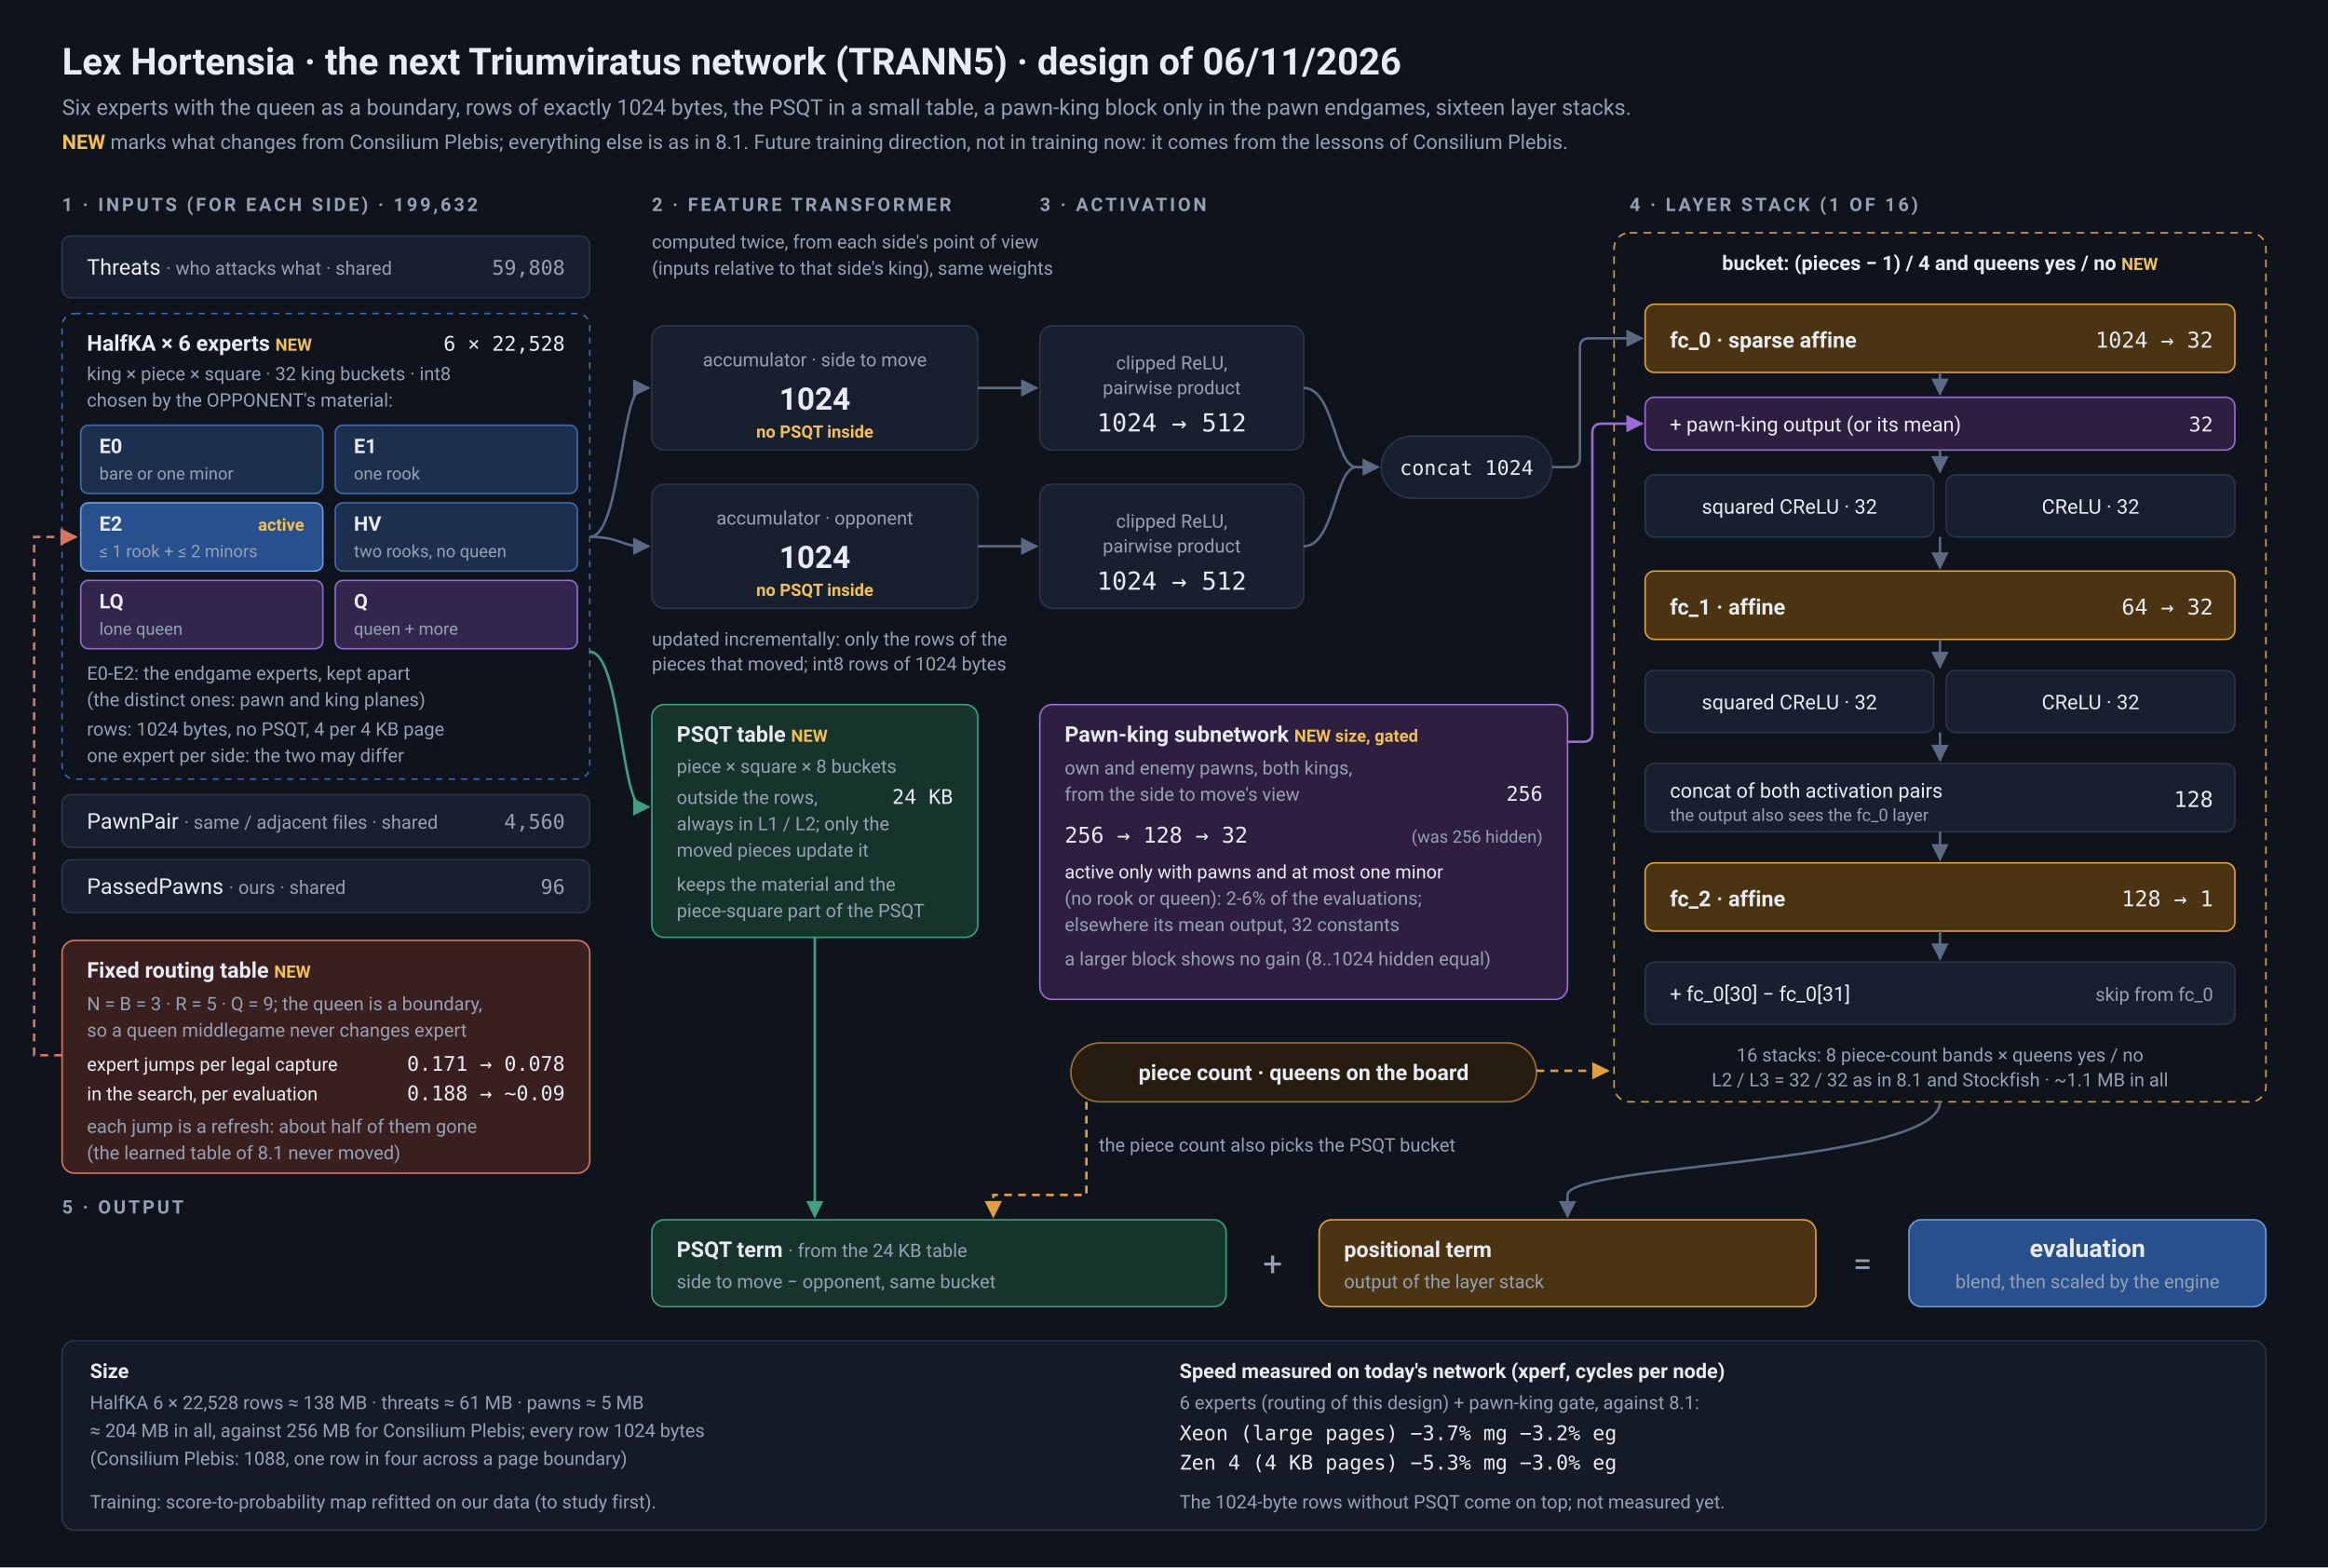
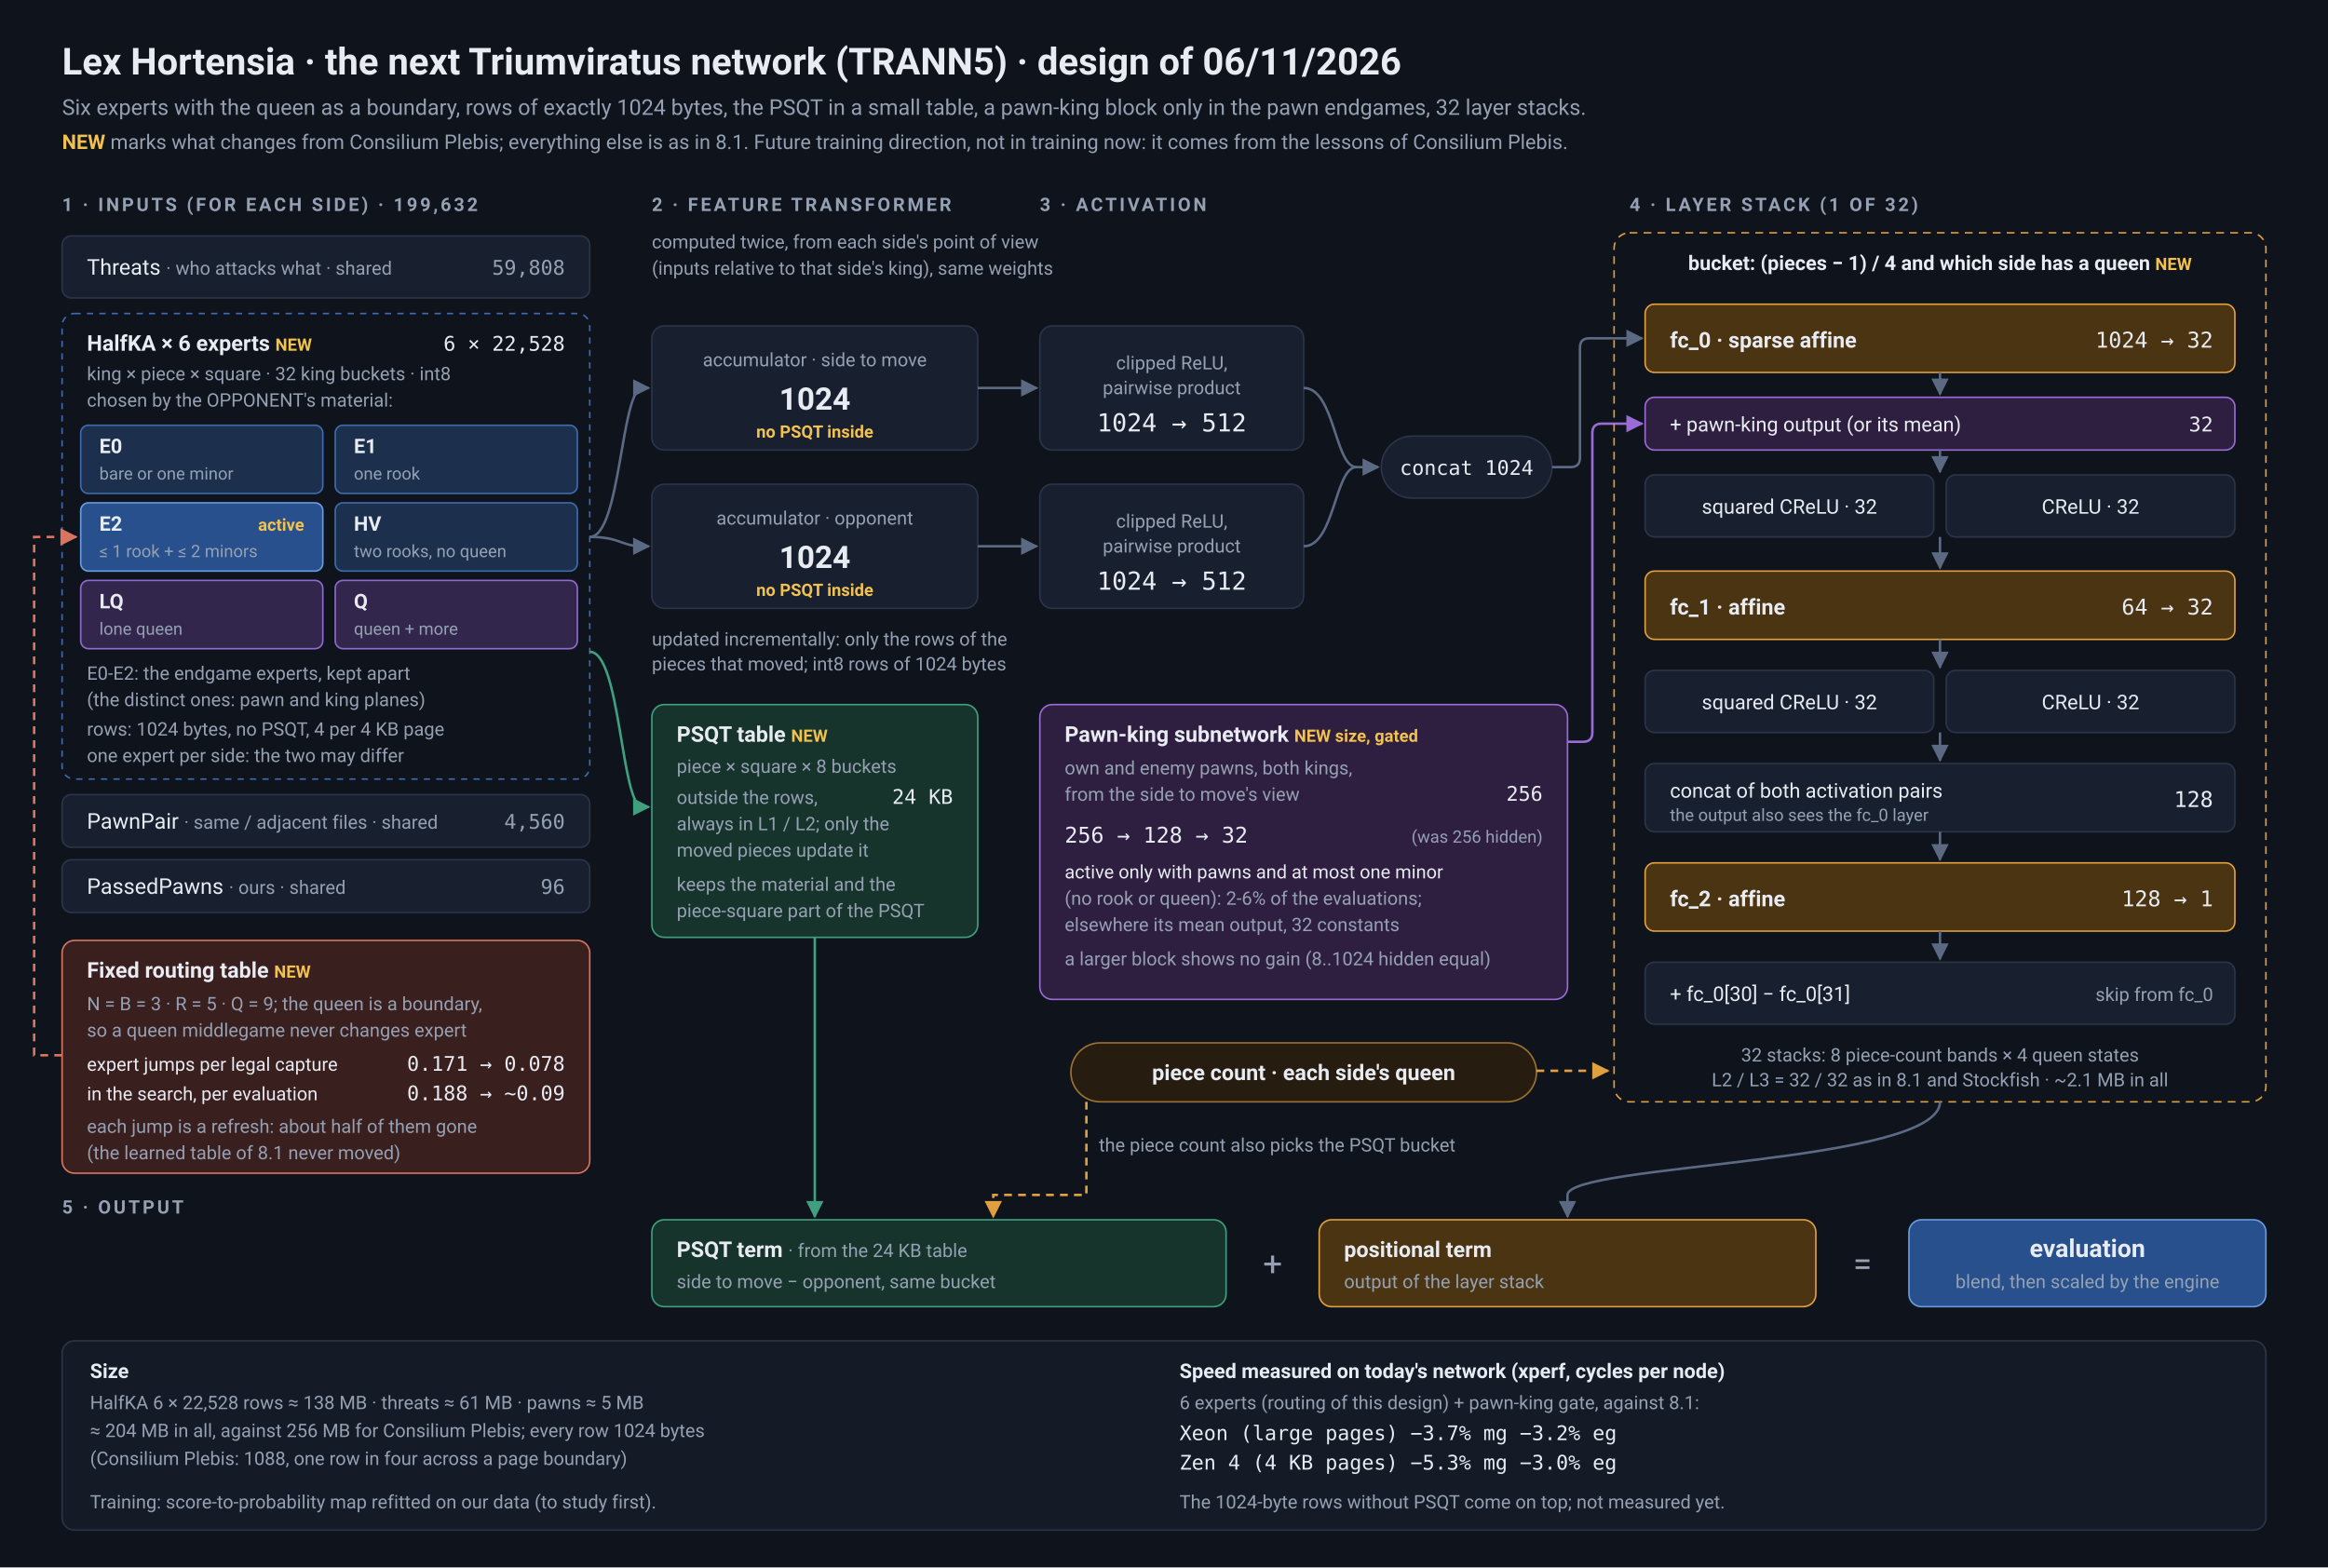
- <svg xmlns="http://www.w3.org/2000/svg" viewBox="0 0 1500 1010" width="1500" height="1010" font-family="'Segoe UI', Roboto, Helvetica, Arial, sans-serif" role="img" aria-label="Design of the next Triumviratus network (06/11/2026): shared threat, pawn-pair and passed-pawn inputs and an int8 HalfKA block split into six experts chosen per side by the opponent's material with the queen as a boundary; two 1024 accumulators with 1024-byte rows and no PSQT inside them; a 24 KB piece-square table outside the rows; clipped ReLU with pairwise product; a 128-unit pawn-king subnetwork active only in pawn endgames; sixteen layer stacks chosen by piece count and by the queens on the board">
+ <svg xmlns="http://www.w3.org/2000/svg" viewBox="0 0 1500 1010" width="1500" height="1010" font-family="'Segoe UI', Roboto, Helvetica, Arial, sans-serif" role="img" aria-label="Design of the next Triumviratus network (06/11/2026): shared threat, pawn-pair and passed-pawn inputs and an int8 HalfKA block split into six experts chosen per side by the opponent's material with the queen as a boundary; two 1024 accumulators with 1024-byte rows and no PSQT inside them; a 24 KB piece-square table outside the rows; clipped ReLU with pairwise product; a 128-unit pawn-king subnetwork active only in pawn endgames; 32 layer stacks chosen by piece count and by which side has a queen">
  <defs>
    <style>
      text        { fill: #E8ECF2; }
      .dim        { fill: #95A1B3; }
      .new        { fill: #F2C14E; font-weight: 700; }
      .mono       { font-family: 'Cascadia Mono', Consolas, Menlo, monospace; }
      .sec        { font-size: 12px; letter-spacing: .14em; fill: #95A1B3; font-weight: 600; }
      .box        { fill: #182030; stroke: #2B3548; }
      .exp        { fill: #1C2F4D; stroke: #3E6BAF; }
      .exp-on     { fill: #27508C; stroke: #6A9BE0; }
      .exp-q      { fill: #33264D; stroke: #8E6CCF; }
      .tab        { fill: #16342B; stroke: #3FA07F; }
      .pk         { fill: #2E1F40; stroke: #9B6BD6; }
      .stk        { fill: #4A3412; stroke: #E0A040; }
      .stk-soft   { fill: #261C10; stroke: #9C7230; }
      .route      { fill: #3A1F1F; stroke: #D9755F; }
      .arrow      { stroke: #5B6A82; stroke-width: 1.6; fill: none; }
      .arrow-r    { stroke: #D9755F; stroke-width: 1.6; fill: none; stroke-dasharray: 5 4; }
      .arrow-s    { stroke: #E0A040; stroke-width: 1.6; fill: none; stroke-dasharray: 5 4; }
      .arrow-p    { stroke: #9B6BD6; stroke-width: 1.6; fill: none; }
      .arrow-t    { stroke: #3FA07F; stroke-width: 1.6; fill: none; }
    </style>
    <marker id="a" viewBox="0 0 10 10" refX="9" refY="5" markerWidth="7" markerHeight="7" orient="auto-start-reverse">
      <path d="M0,0 L10,5 L0,10 z" fill="#5B6A82" />
    </marker>
    <marker id="r" viewBox="0 0 10 10" refX="9" refY="5" markerWidth="7" markerHeight="7" orient="auto-start-reverse">
      <path d="M0,0 L10,5 L0,10 z" fill="#D9755F" />
    </marker>
    <marker id="s" viewBox="0 0 10 10" refX="9" refY="5" markerWidth="7" markerHeight="7" orient="auto-start-reverse">
      <path d="M0,0 L10,5 L0,10 z" fill="#E0A040" />
    </marker>
    <marker id="p" viewBox="0 0 10 10" refX="9" refY="5" markerWidth="7" markerHeight="7" orient="auto-start-reverse">
      <path d="M0,0 L10,5 L0,10 z" fill="#9B6BD6" />
    </marker>
    <marker id="t" viewBox="0 0 10 10" refX="9" refY="5" markerWidth="7" markerHeight="7" orient="auto-start-reverse">
      <path d="M0,0 L10,5 L0,10 z" fill="#3FA07F" />
    </marker>
  </defs>
  <rect width="1500" height="1010" fill="#0E131C" />
  <text x="40" y="48" font-size="24" font-weight="600">Lex Hortensia · the next Triumviratus network (TRANN5) · design of 06/11/2026</text>
-   <text x="40" y="74" font-size="14" class="dim">Six experts with the queen as a boundary, rows of exactly 1024 bytes, the PSQT in a small table, a pawn-king block only in the pawn endgames, sixteen layer stacks.</text>
+   <text x="40" y="74" font-size="14" class="dim">Six experts with the queen as a boundary, rows of exactly 1024 bytes, the PSQT in a small table, a pawn-king block only in the pawn endgames, 32 layer stacks.</text>
  <text x="40" y="96" font-size="13" class="dim">
    <tspan class="new">NEW</tspan> marks what changes from Consilium Plebis; everything else is as in 8.1. Future training direction, not in training now: it comes from the lessons of Consilium Plebis.</text>
  <text x="40" y="136" class="sec">1 · INPUTS (FOR EACH SIDE) · 199,632</text>
  <rect x="40" y="152" width="340" height="40" rx="6" class="box" />
  <text x="56" y="177" font-size="14">Threats <tspan class="dim" font-size="12">· who attacks what · shared</tspan>
  </text>
  <text x="364" y="177" font-size="13" class="dim mono" text-anchor="end">59,808</text>
  <rect x="40" y="202" width="340" height="300" rx="8" fill="none" stroke="#3E6BAF" stroke-dasharray="4 4" />
  <text x="56" y="226" font-size="14" font-weight="600">HalfKA × 6 experts <tspan class="new" font-size="11">NEW</tspan>
  </text>
  <text x="364" y="226" font-size="13" class="mono" text-anchor="end">6 × 22,528</text>
  <text x="56" y="245" font-size="12" class="dim">king × piece × square · 32 king buckets · int8</text>
  <text x="56" y="262" font-size="12" class="dim">chosen by the OPPONENT's material:</text>
  <rect x="52" y="274" width="156" height="44" rx="5" class="exp" />
  <text x="64" y="292" font-size="13" font-weight="600">E0</text>
  <text x="64" y="309" font-size="11" class="dim">bare or one minor</text>
  <rect x="216" y="274" width="156" height="44" rx="5" class="exp" />
  <text x="228" y="292" font-size="13" font-weight="600">E1</text>
  <text x="228" y="309" font-size="11" class="dim">one rook</text>
  <rect x="52" y="324" width="156" height="44" rx="5" class="exp-on" />
  <text x="64" y="342" font-size="13" font-weight="600">E2</text>
  <text x="196" y="342" font-size="11" class="new" text-anchor="end">active</text>
  <text x="64" y="359" font-size="11" class="dim">≤ 1 rook + ≤ 2 minors</text>
  <rect x="216" y="324" width="156" height="44" rx="5" class="exp" />
  <text x="228" y="342" font-size="13" font-weight="600">HV</text>
  <text x="228" y="359" font-size="11" class="dim">two rooks, no queen</text>
  <rect x="52" y="374" width="156" height="44" rx="5" class="exp-q" />
  <text x="64" y="392" font-size="13" font-weight="600">LQ</text>
  <text x="64" y="409" font-size="11" class="dim">lone queen</text>
  <rect x="216" y="374" width="156" height="44" rx="5" class="exp-q" />
  <text x="228" y="392" font-size="13" font-weight="600">Q</text>
  <text x="228" y="409" font-size="11" class="dim">queen + more</text>
  <text x="56" y="438" font-size="12" class="dim">E0-E2: the endgame experts, kept apart</text>
  <text x="56" y="455" font-size="12" class="dim">(the distinct ones: pawn and king planes)</text>
  <text x="56" y="474" font-size="12" class="dim">rows: 1024 bytes, no PSQT, 4 per 4 KB page</text>
  <text x="56" y="491" font-size="12" class="dim">one expert per side: the two may differ</text>
  <rect x="40" y="512" width="340" height="34" rx="6" class="box" />
  <text x="56" y="534" font-size="14">PawnPair <tspan class="dim" font-size="12">· same / adjacent files · shared</tspan>
  </text>
  <text x="364" y="534" font-size="13" class="dim mono" text-anchor="end">4,560</text>
  <rect x="40" y="554" width="340" height="34" rx="6" class="box" />
  <text x="56" y="576" font-size="14">PassedPawns <tspan class="dim" font-size="12">· ours · shared</tspan>
  </text>
  <text x="364" y="576" font-size="13" class="dim mono" text-anchor="end">96</text>
  <rect x="40" y="606" width="340" height="150" rx="8" class="route" />
  <text x="56" y="630" font-size="14" font-weight="600" fill="#F0A08C">Fixed routing table <tspan class="new" font-size="11">NEW</tspan>
  </text>
  <text x="56" y="651" font-size="12" class="dim">N = B = 3 · R = 5 · Q = 9; the queen is a boundary,</text>
  <text x="56" y="668" font-size="12" class="dim">so a queen middlegame never changes expert</text>
  <text x="56" y="690" font-size="12">expert jumps per legal capture</text>
  <text x="364" y="690" font-size="13" class="mono" text-anchor="end">0.171 → 0.078</text>
  <text x="56" y="709" font-size="12">in the search, per evaluation</text>
  <text x="364" y="709" font-size="13" class="mono" text-anchor="end">0.188 → ~0.09</text>
  <text x="56" y="730" font-size="12" class="dim">each jump is a refresh: about half of them gone</text>
  <text x="56" y="747" font-size="12" class="dim">(the learned table of 8.1 never moved)</text>
  <path d="M40,680 L22,680 L22,346 L49,346" class="arrow-r" marker-end="url(#r)" />
  <text x="420" y="136" class="sec">2 · FEATURE TRANSFORMER</text>
  <text x="420" y="160" font-size="12" class="dim">computed twice, from each side's point of view</text>
  <text x="420" y="177" font-size="12" class="dim">(inputs relative to that side's king), same weights</text>
  <path d="M380,346 C400,346 400,250 414,250 L418,250" class="arrow" marker-end="url(#a)" />
  <path d="M380,346 C400,346 400,352 414,352 L418,352" class="arrow" marker-end="url(#a)" />
  <rect x="420" y="210" width="210" height="80" rx="8" class="box" />
  <text x="525" y="236" font-size="12" class="dim" text-anchor="middle">accumulator · side to move</text>
  <text x="525" y="264" font-size="20" font-weight="600" text-anchor="middle">1024</text>
  <text x="525" y="282" font-size="11" class="new" text-anchor="middle">no PSQT inside</text>
  <rect x="420" y="312" width="210" height="80" rx="8" class="box" />
  <text x="525" y="338" font-size="12" class="dim" text-anchor="middle">accumulator · opponent</text>
  <text x="525" y="366" font-size="20" font-weight="600" text-anchor="middle">1024</text>
  <text x="525" y="384" font-size="11" class="new" text-anchor="middle">no PSQT inside</text>
  <text x="420" y="416" font-size="12" class="dim">updated incrementally: only the rows of the</text>
  <text x="420" y="432" font-size="12" class="dim">pieces that moved; int8 rows of 1024 bytes</text>
  <rect x="420" y="454" width="210" height="150" rx="8" class="tab" />
  <text x="436" y="478" font-size="14" font-weight="600" fill="#7FD9B6">PSQT table <tspan class="new" font-size="11">NEW</tspan>
  </text>
  <text x="436" y="498" font-size="12" class="dim">piece × square × 8 buckets</text>
  <text x="614" y="518" font-size="13" class="mono" text-anchor="end">24 KB</text>
  <text x="436" y="518" font-size="12" class="dim">outside the rows,</text>
  <text x="436" y="535" font-size="12" class="dim">always in L1 / L2; only the</text>
  <text x="436" y="552" font-size="12" class="dim">moved pieces update it</text>
  <text x="436" y="574" font-size="12" class="dim">keeps the material and the</text>
  <text x="436" y="591" font-size="12" class="dim">piece-square part of the PSQT</text>
  <path d="M380,420 C400,420 400,520 414,520 L418,520" class="arrow-t" marker-end="url(#t)" />
  <text x="670" y="136" class="sec">3 · ACTIVATION</text>
  <path d="M630,250 L668,250" class="arrow" marker-end="url(#a)" />
  <path d="M630,352 L668,352" class="arrow" marker-end="url(#a)" />
  <rect x="670" y="210" width="170" height="80" rx="8" class="box" />
  <text x="755" y="238" font-size="12" class="dim" text-anchor="middle">clipped ReLU,</text>
  <text x="755" y="254" font-size="12" class="dim" text-anchor="middle">pairwise product</text>
  <text x="755" y="278" font-size="16" class="mono" text-anchor="middle">1024 → 512</text>
  <rect x="670" y="312" width="170" height="80" rx="8" class="box" />
  <text x="755" y="340" font-size="12" class="dim" text-anchor="middle">clipped ReLU,</text>
  <text x="755" y="356" font-size="12" class="dim" text-anchor="middle">pairwise product</text>
  <text x="755" y="380" font-size="16" class="mono" text-anchor="middle">1024 → 512</text>
  <path d="M840,250 C860,250 860,301 874,301" class="arrow" />
  <path d="M840,352 C860,352 860,301 874,301 L888,301" class="arrow" marker-end="url(#a)" />
  <rect x="890" y="281" width="110" height="40" rx="20" class="box" />
  <text x="945" y="306" font-size="13" class="mono" text-anchor="middle">concat 1024</text>
  <path d="M1000,301 L1012,301 Q1018,301 1018,295 L1018,224 Q1018,218 1024,218 L1058,218" class="arrow" marker-end="url(#a)" />
  <rect x="670" y="454" width="340" height="190" rx="8" class="pk" />
  <text x="686" y="478" font-size="14" font-weight="600" fill="#C9A6F2">Pawn-king subnetwork <tspan class="new" font-size="11">NEW size, gated</tspan>
  </text>
  <text x="686" y="499" font-size="12" class="dim">own and enemy pawns, both kings,</text>
  <text x="686" y="516" font-size="12" class="dim">from the side to move's view</text>
  <text x="994" y="516" font-size="13" class="mono" text-anchor="end">256</text>
  <text x="686" y="543" font-size="14" class="mono">256 → 128 → 32</text>
  <text x="994" y="543" font-size="11" class="dim" text-anchor="end">(was 256 hidden)</text>
  <text x="686" y="566" font-size="12">active only with pawns and at most one minor</text>
  <text x="686" y="583" font-size="12" class="dim">(no rook or queen): 2-6% of the evaluations;</text>
  <text x="686" y="600" font-size="12" class="dim">elsewhere its mean output, 32 constants</text>
  <text x="686" y="622" font-size="12" class="dim">a larger block shows no gain (8..1024 hidden equal)</text>
  <path d="M1010,478 L1020,478 Q1026,478 1026,472 L1026,279 Q1026,273 1032,273 L1058,273" class="arrow-p" marker-end="url(#p)" />
-   <text x="1050" y="136" class="sec">4 · LAYER STACK (1 OF 16)</text>
+   <text x="1050" y="136" class="sec">4 · LAYER STACK (1 OF 32)</text>
  <rect x="1040" y="150" width="420" height="560" rx="10" fill="none" stroke="#E0A040" stroke-dasharray="5 4" />
-   <text x="1250" y="174" font-size="13" fill="#F2C987" font-weight="600" text-anchor="middle">bucket: (pieces − 1) / 4 and queens yes / no <tspan class="new" font-size="11">NEW</tspan>
+   <text x="1250" y="174" font-size="13" fill="#F2C987" font-weight="600" text-anchor="middle">bucket: (pieces − 1) / 4 and which side has a queen <tspan class="new" font-size="11">NEW</tspan>
  </text>
  <rect x="1060" y="196" width="380" height="44" rx="6" class="stk" />
  <text x="1076" y="224" font-size="14" font-weight="600">fc_0 · sparse affine</text>
  <text x="1426" y="224" font-size="14" class="mono" text-anchor="end">1024 → 32</text>
  <path d="M1250,240 L1250,254" class="arrow" marker-end="url(#a)" />
  <rect x="1060" y="256" width="380" height="34" rx="6" class="pk" />
  <text x="1076" y="278" font-size="13">+ pawn-king output (or its mean)</text>
  <text x="1426" y="278" font-size="13" class="mono" text-anchor="end">32</text>
  <path d="M1250,290 L1250,304" class="arrow" marker-end="url(#a)" />
  <rect x="1060" y="306" width="186" height="40" rx="6" class="box" />
  <text x="1153" y="331" font-size="13" text-anchor="middle">squared CReLU · 32</text>
  <rect x="1254" y="306" width="186" height="40" rx="6" class="box" />
  <text x="1347" y="331" font-size="13" text-anchor="middle">CReLU · 32</text>
  <path d="M1250,346 L1250,366" class="arrow" marker-end="url(#a)" />
  <rect x="1060" y="368" width="380" height="44" rx="6" class="stk" />
  <text x="1076" y="396" font-size="14" font-weight="600">fc_1 · affine</text>
  <text x="1426" y="396" font-size="14" class="mono" text-anchor="end">64 → 32</text>
  <path d="M1250,412 L1250,430" class="arrow" marker-end="url(#a)" />
  <rect x="1060" y="432" width="186" height="40" rx="6" class="box" />
  <text x="1153" y="457" font-size="13" text-anchor="middle">squared CReLU · 32</text>
  <rect x="1254" y="432" width="186" height="40" rx="6" class="box" />
  <text x="1347" y="457" font-size="13" text-anchor="middle">CReLU · 32</text>
  <path d="M1250,472 L1250,490" class="arrow" marker-end="url(#a)" />
  <rect x="1060" y="492" width="380" height="44" rx="6" class="box" />
  <text x="1076" y="514" font-size="13">concat of both activation pairs</text>
  <text x="1076" y="529" font-size="11" class="dim">the output also sees the fc_0 layer</text>
  <text x="1426" y="520" font-size="14" class="mono" text-anchor="end">128</text>
  <path d="M1250,536 L1250,554" class="arrow" marker-end="url(#a)" />
  <rect x="1060" y="556" width="380" height="44" rx="6" class="stk" />
  <text x="1076" y="584" font-size="14" font-weight="600">fc_2 · affine</text>
  <text x="1426" y="584" font-size="14" class="mono" text-anchor="end">128 → 1</text>
  <path d="M1250,600 L1250,618" class="arrow" marker-end="url(#a)" />
  <rect x="1060" y="620" width="380" height="40" rx="6" class="box" />
  <text x="1076" y="645" font-size="13">+ fc_0[30] − fc_0[31]</text>
  <text x="1426" y="645" font-size="12" class="dim" text-anchor="end">skip from fc_0</text>
-   <text x="1250" y="684" font-size="12" class="dim" text-anchor="middle">16 stacks: 8 piece-count bands × queens yes / no</text>
-   <text x="1250" y="700" font-size="12" class="dim" text-anchor="middle">L2 / L3 = 32 / 32 as in 8.1 and Stockfish · ~1.1 MB in all</text>
+   <text x="1250" y="684" font-size="12" class="dim" text-anchor="middle">32 stacks: 8 piece-count bands × 4 queen states</text>
+   <text x="1250" y="700" font-size="12" class="dim" text-anchor="middle">L2 / L3 = 32 / 32 as in 8.1 and Stockfish · ~2.1 MB in all</text>
  <rect x="690" y="672" width="300" height="38" rx="19" class="stk-soft" />
-   <text x="840" y="696" font-size="14" fill="#F2C987" font-weight="600" text-anchor="middle">piece count · queens on the board</text>
+   <text x="840" y="696" font-size="14" fill="#F2C987" font-weight="600" text-anchor="middle">piece count · each side's queen</text>
  <path d="M990,690 L1036,690" class="arrow-s" marker-end="url(#s)" />
  <path d="M700,710 L700,770 L640,770 L640,784" class="arrow-s" marker-end="url(#s)" />
  <text x="708" y="742" font-size="12" class="dim">the piece count also picks the PSQT bucket</text>
  <text x="40" y="782" class="sec">5 · OUTPUT</text>
  <rect x="420" y="786" width="370" height="56" rx="8" class="tab" />
  <text x="436" y="810" font-size="14" font-weight="600">PSQT term <tspan class="dim" font-weight="400" font-size="12">· from the 24 KB table</tspan>
  </text>
  <text x="436" y="830" font-size="12" class="dim">side to move − opponent, same bucket</text>
  <path d="M525,604 L525,784" class="arrow-t" marker-end="url(#t)" />
  <text x="820" y="822" font-size="22" class="dim" text-anchor="middle">+</text>
  <rect x="850" y="786" width="320" height="56" rx="8" class="stk" />
  <text x="866" y="810" font-size="14" font-weight="600">positional term</text>
  <text x="866" y="830" font-size="12" class="dim">output of the layer stack</text>
  <path d="M1250,710 C1250,750 1010,750 1010,770 L1010,784" class="arrow" marker-end="url(#a)" />
  <text x="1200" y="822" font-size="22" class="dim" text-anchor="middle">=</text>
  <rect x="1230" y="786" width="230" height="56" rx="8" class="exp-on" />
  <text x="1345" y="810" font-size="16" font-weight="600" text-anchor="middle">evaluation</text>
  <text x="1345" y="830" font-size="12" class="dim" text-anchor="middle">blend, then scaled by the engine</text>
  <rect x="40" y="864" width="1420" height="122" rx="8" fill="#141B27" stroke="#2B3548" />
  <text x="58" y="888" font-size="13" font-weight="600">Size</text>
  <text x="58" y="908" font-size="12" class="dim">HalfKA 6 × 22,528 rows ≈ 138 MB · threats ≈ 61 MB · pawns ≈ 5 MB</text>
  <text x="58" y="926" font-size="12" class="dim">≈ 204 MB in all, against 256 MB for Consilium Plebis; every row 1024 bytes</text>
  <text x="58" y="944" font-size="12" class="dim">(Consilium Plebis: 1088, one row in four across a page boundary)</text>
  <text x="58" y="972" font-size="12" class="dim">Training: score-to-probability map refitted on our data (to study first).</text>
  <text x="760" y="888" font-size="13" font-weight="600">Speed measured on today's network (xperf, cycles per node)</text>
  <text x="760" y="908" font-size="12" class="dim">6 experts (routing of this design) + pawn-king gate, against 8.1:</text>
  <text x="760" y="928" font-size="13" class="mono">Xeon (large pages)  −3.7% mg   −3.2% eg</text>
  <text x="760" y="947" font-size="13" class="mono">Zen 4 (4 KB pages)  −5.3% mg   −3.0% eg</text>
  <text x="760" y="972" font-size="12" class="dim">The 1024-byte rows without PSQT come on top; not measured yet.</text>
</svg>
